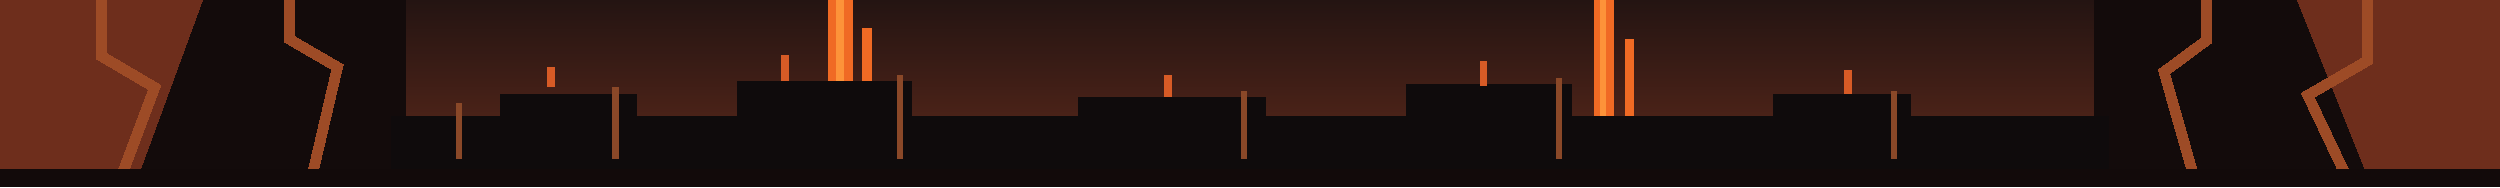
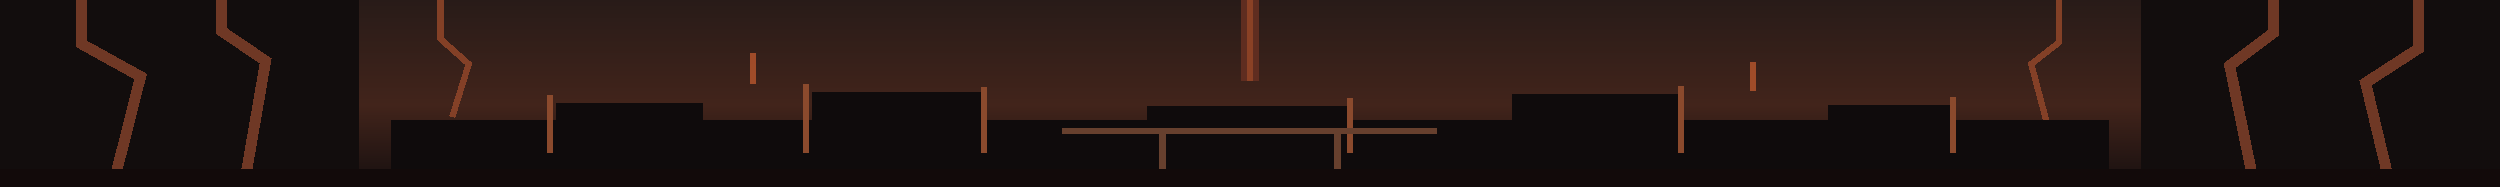
<svg xmlns="http://www.w3.org/2000/svg" viewBox="0 0 1600 120" preserveAspectRatio="xMidYMid slice" shape-rendering="crispEdges">
  <defs>
    <linearGradient id="rock" x1="0" y1="0" x2="0" y2="1">
-       <stop stop-color="#241412" />
-       <stop offset=".62" stop-color="#4a2218" />
-       <stop offset="1" stop-color="#1a0e0d" />
+       <stop stop-color="#281b18" />
+       <stop offset=".56" stop-color="#42241b" />
+       <stop offset="1" stop-color="#160f0f" />
    </linearGradient>
  </defs>
  <rect width="1600" height="120" fill="url(#rock)" />
-   <g fill="#130b0b">
-     <rect x="0" y="0" width="260" height="120" />
-     <rect x="1340" y="0" width="260" height="120" />
+   <g fill="#120d0d">
+     <rect x="0" y="0" width="230" height="120" />
+     <rect x="1370" y="0" width="230" height="120" />
  </g>
-   <g fill="#6e2e1c">
-     <polygon points="0,0 130,0 86,120 0,120" />
-     <polygon points="1600,0 1470,0 1518,120 1600,120" />
+   <g stroke="#6f3825" stroke-width="7" fill="none" stroke-linecap="square">
+     <path d="M52 0v28l38 21-18 71" />
+     <path d="M142 0v20l28 19-14 81" />
+     <path d="M1548 0v31l-34 22 16 67" />
+     <path d="M1455 0v21l-28 21 16 78" />
  </g>
-   <g fill="#f06a24">
-     <rect x="530" y="0" width="16" height="98" />
-     <rect x="552" y="18" width="6" height="76" />
-     <rect x="1020" y="0" width="13" height="103" />
-     <rect x="1040" y="25" width="6" height="66" />
-   </g>
-   <g fill="#ff9a3d" opacity=".85">
-     <rect x="535" y="0" width="5" height="84" />
-     <rect x="1024" y="0" width="4" height="90" />
+   <g stroke="#8c4428" stroke-width="4" fill="none" stroke-linecap="square" opacity=".9">
+     <path d="M282 0v25l18 16-10 32" />
+     <path d="M1318 0v27l-18 14 9 34" />
  </g>
  <g fill="#0f0b0c">
-     <rect x="250" y="74" width="1100" height="46" />
-     <rect x="320" y="60" width="88" height="18" />
-     <rect x="472" y="52" width="112" height="26" />
-     <rect x="690" y="62" width="120" height="16" />
-     <rect x="900" y="54" width="106" height="24" />
-     <rect x="1135" y="60" width="88" height="18" />
+     <rect x="250" y="77" width="1100" height="43" />
+     <rect x="356" y="66" width="94" height="12" />
+     <rect x="520" y="59" width="112" height="19" />
+     <rect x="734" y="68" width="132" height="10" />
+     <rect x="968" y="60" width="110" height="18" />
+     <rect x="1170" y="67" width="82" height="11" />
  </g>
-   <g fill="#8a4828">
-     <rect x="292" y="66" width="4" height="36" />
-     <rect x="392" y="56" width="4" height="46" />
-     <rect x="574" y="48" width="4" height="54" />
-     <rect x="794" y="58" width="4" height="44" />
-     <rect x="996" y="50" width="4" height="52" />
-     <rect x="1210" y="58" width="4" height="44" />
+   <g fill="#8b4a2d">
+     <rect x="350" y="61" width="4" height="37" />
+     <rect x="514" y="54" width="4" height="44" />
+     <rect x="628" y="56" width="4" height="42" />
+     <rect x="862" y="63" width="4" height="35" />
+     <rect x="1074" y="55" width="4" height="43" />
+     <rect x="1248" y="62" width="4" height="36" />
  </g>
-   <g stroke="#9d4b26" stroke-width="7" fill="none" stroke-linecap="square">
-     <path d="M65 0v36l34 20-24 64" />
-     <path d="M1515 0v39l-38 22 28 59" />
-     <path d="M185 0v25l31 18-18 77" />
-     <path d="M1412 0v26l-27 20 21 74" />
+   <g fill="#b9562d" opacity=".8">
+     <rect x="480" y="34" width="4" height="20" />
+     <rect x="1120" y="40" width="4" height="18" />
  </g>
-   <g fill="#d75b26">
-     <rect x="350" y="43" width="5" height="13" />
-     <rect x="500" y="35" width="5" height="17" />
-     <rect x="745" y="48" width="5" height="14" />
-     <rect x="947" y="39" width="5" height="16" />
-     <rect x="1180" y="45" width="5" height="15" />
+   <g fill="#67402e">
+     <rect x="680" y="82" width="240" height="4" />
+     <rect x="742" y="86" width="4" height="22" />
+     <rect x="854" y="86" width="4" height="22" />
  </g>
+   <rect x="794" y="0" width="12" height="52" fill="#5f2d20" />
+   <rect x="798" y="0" width="4" height="52" fill="#9b4827" opacity=".72" />
  <rect y="108" width="1600" height="12" fill="#120a0a" />
</svg>
